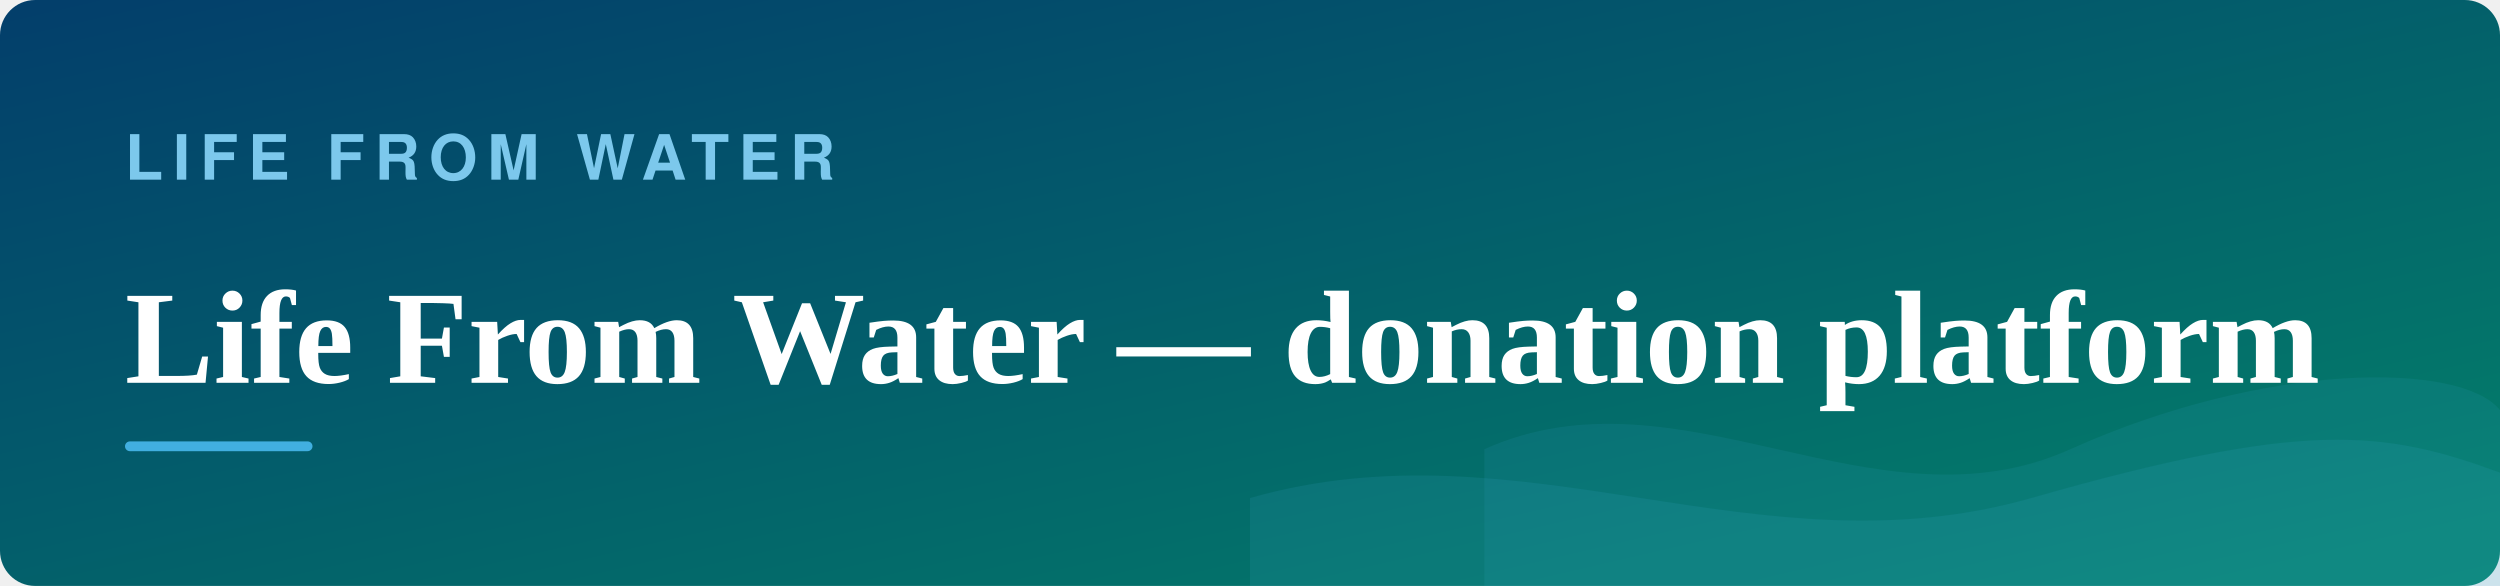
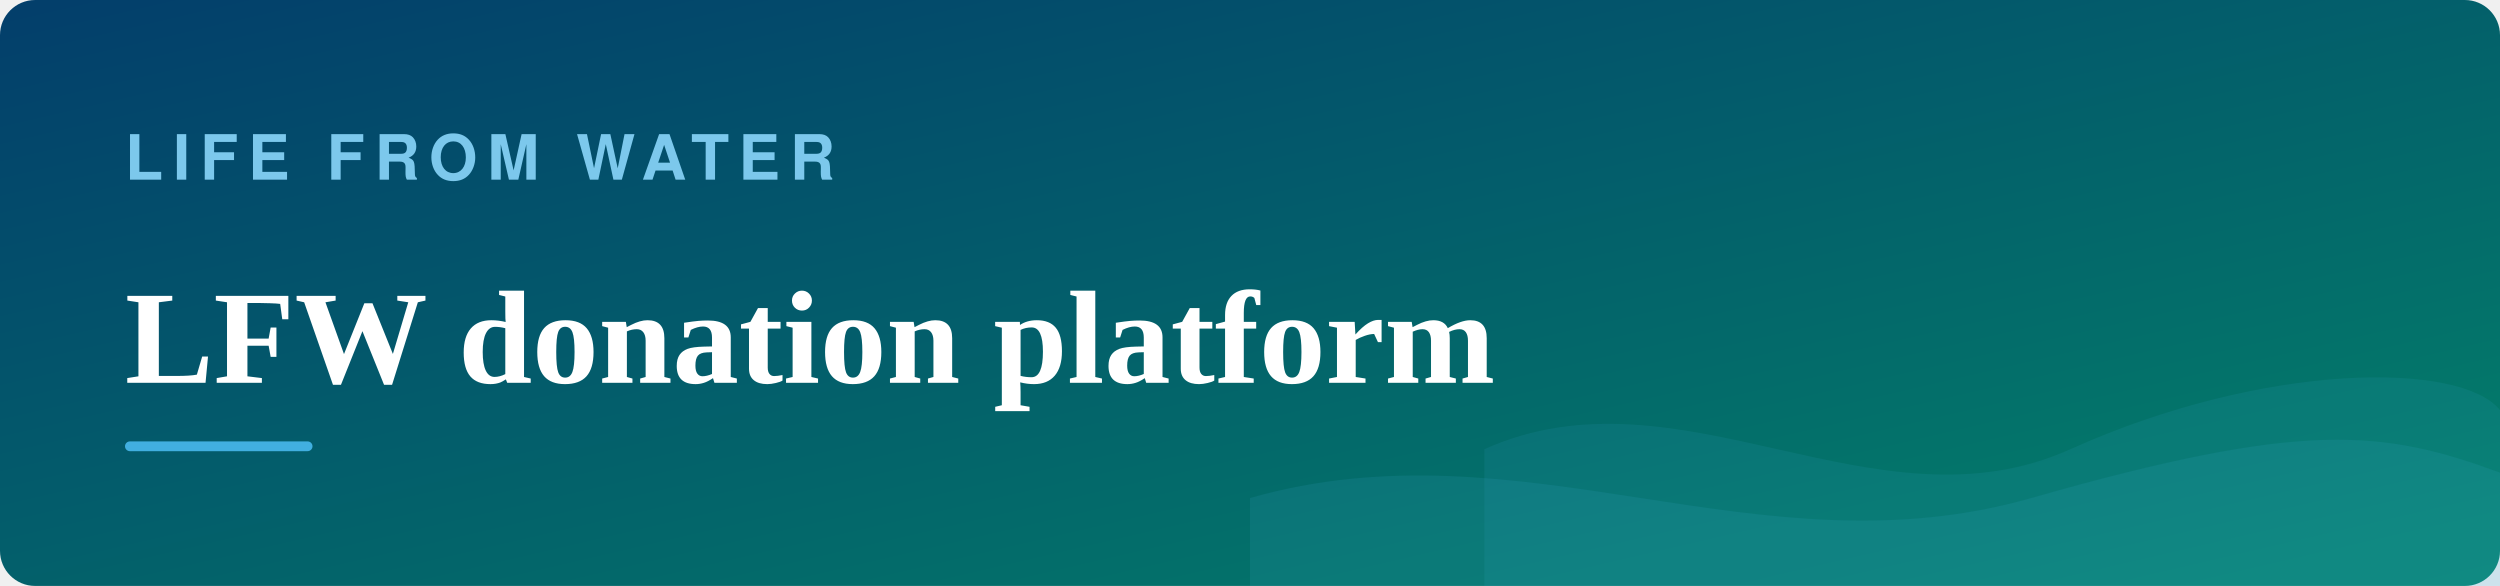
- <svg xmlns="http://www.w3.org/2000/svg" width="1280" height="300" viewBox="0 0 1280 300" role="img" aria-label="Life From Water — donation platform, Life From Water case study">
+ <svg xmlns="http://www.w3.org/2000/svg" width="1280" height="300" viewBox="0 0 1280 300" role="img" aria-label="Life From Water: donation platform, Life From Water case study">
  <defs>
    <linearGradient id="g" x1="0" y1="0" x2="1" y2="1">
      <stop offset="0" stop-color="#033E6B" />
      <stop offset="1" stop-color="#03826A" />
    </linearGradient>
  </defs>
  <rect width="1280" height="300" rx="18" fill="url(#g)" />
  <path d="M760 230 C 860 185, 960 275, 1060 230 S 1260 185, 1280 210 L1280 300 L760 300 Z" fill="#41AFE0" opacity="0.10" />
  <path d="M640 255 C 780 215, 900 295, 1040 255 S 1220 220, 1280 242 L1280 300 L640 300 Z" fill="#41AFE0" opacity="0.12" />
  <text x="64" y="92" fill="#7CC8EC" font-family="'Segoe UI', Helvetica, Arial, sans-serif" font-size="32" font-weight="600" letter-spacing="5">LIFE FROM WATER</text>
-   <text x="64" y="196" fill="#FFFFFF" font-family="Georgia, 'Times New Roman', serif" font-size="68" font-weight="700">Life From Water — donation platform</text>
+   <text x="64" y="196" fill="#FFFFFF" font-family="Georgia, 'Times New Roman', serif" font-size="68" font-weight="700">LFW donation platform</text>
  <rect x="64" y="226" width="96" height="5" rx="2.5" fill="#41AFE0" />
</svg>
